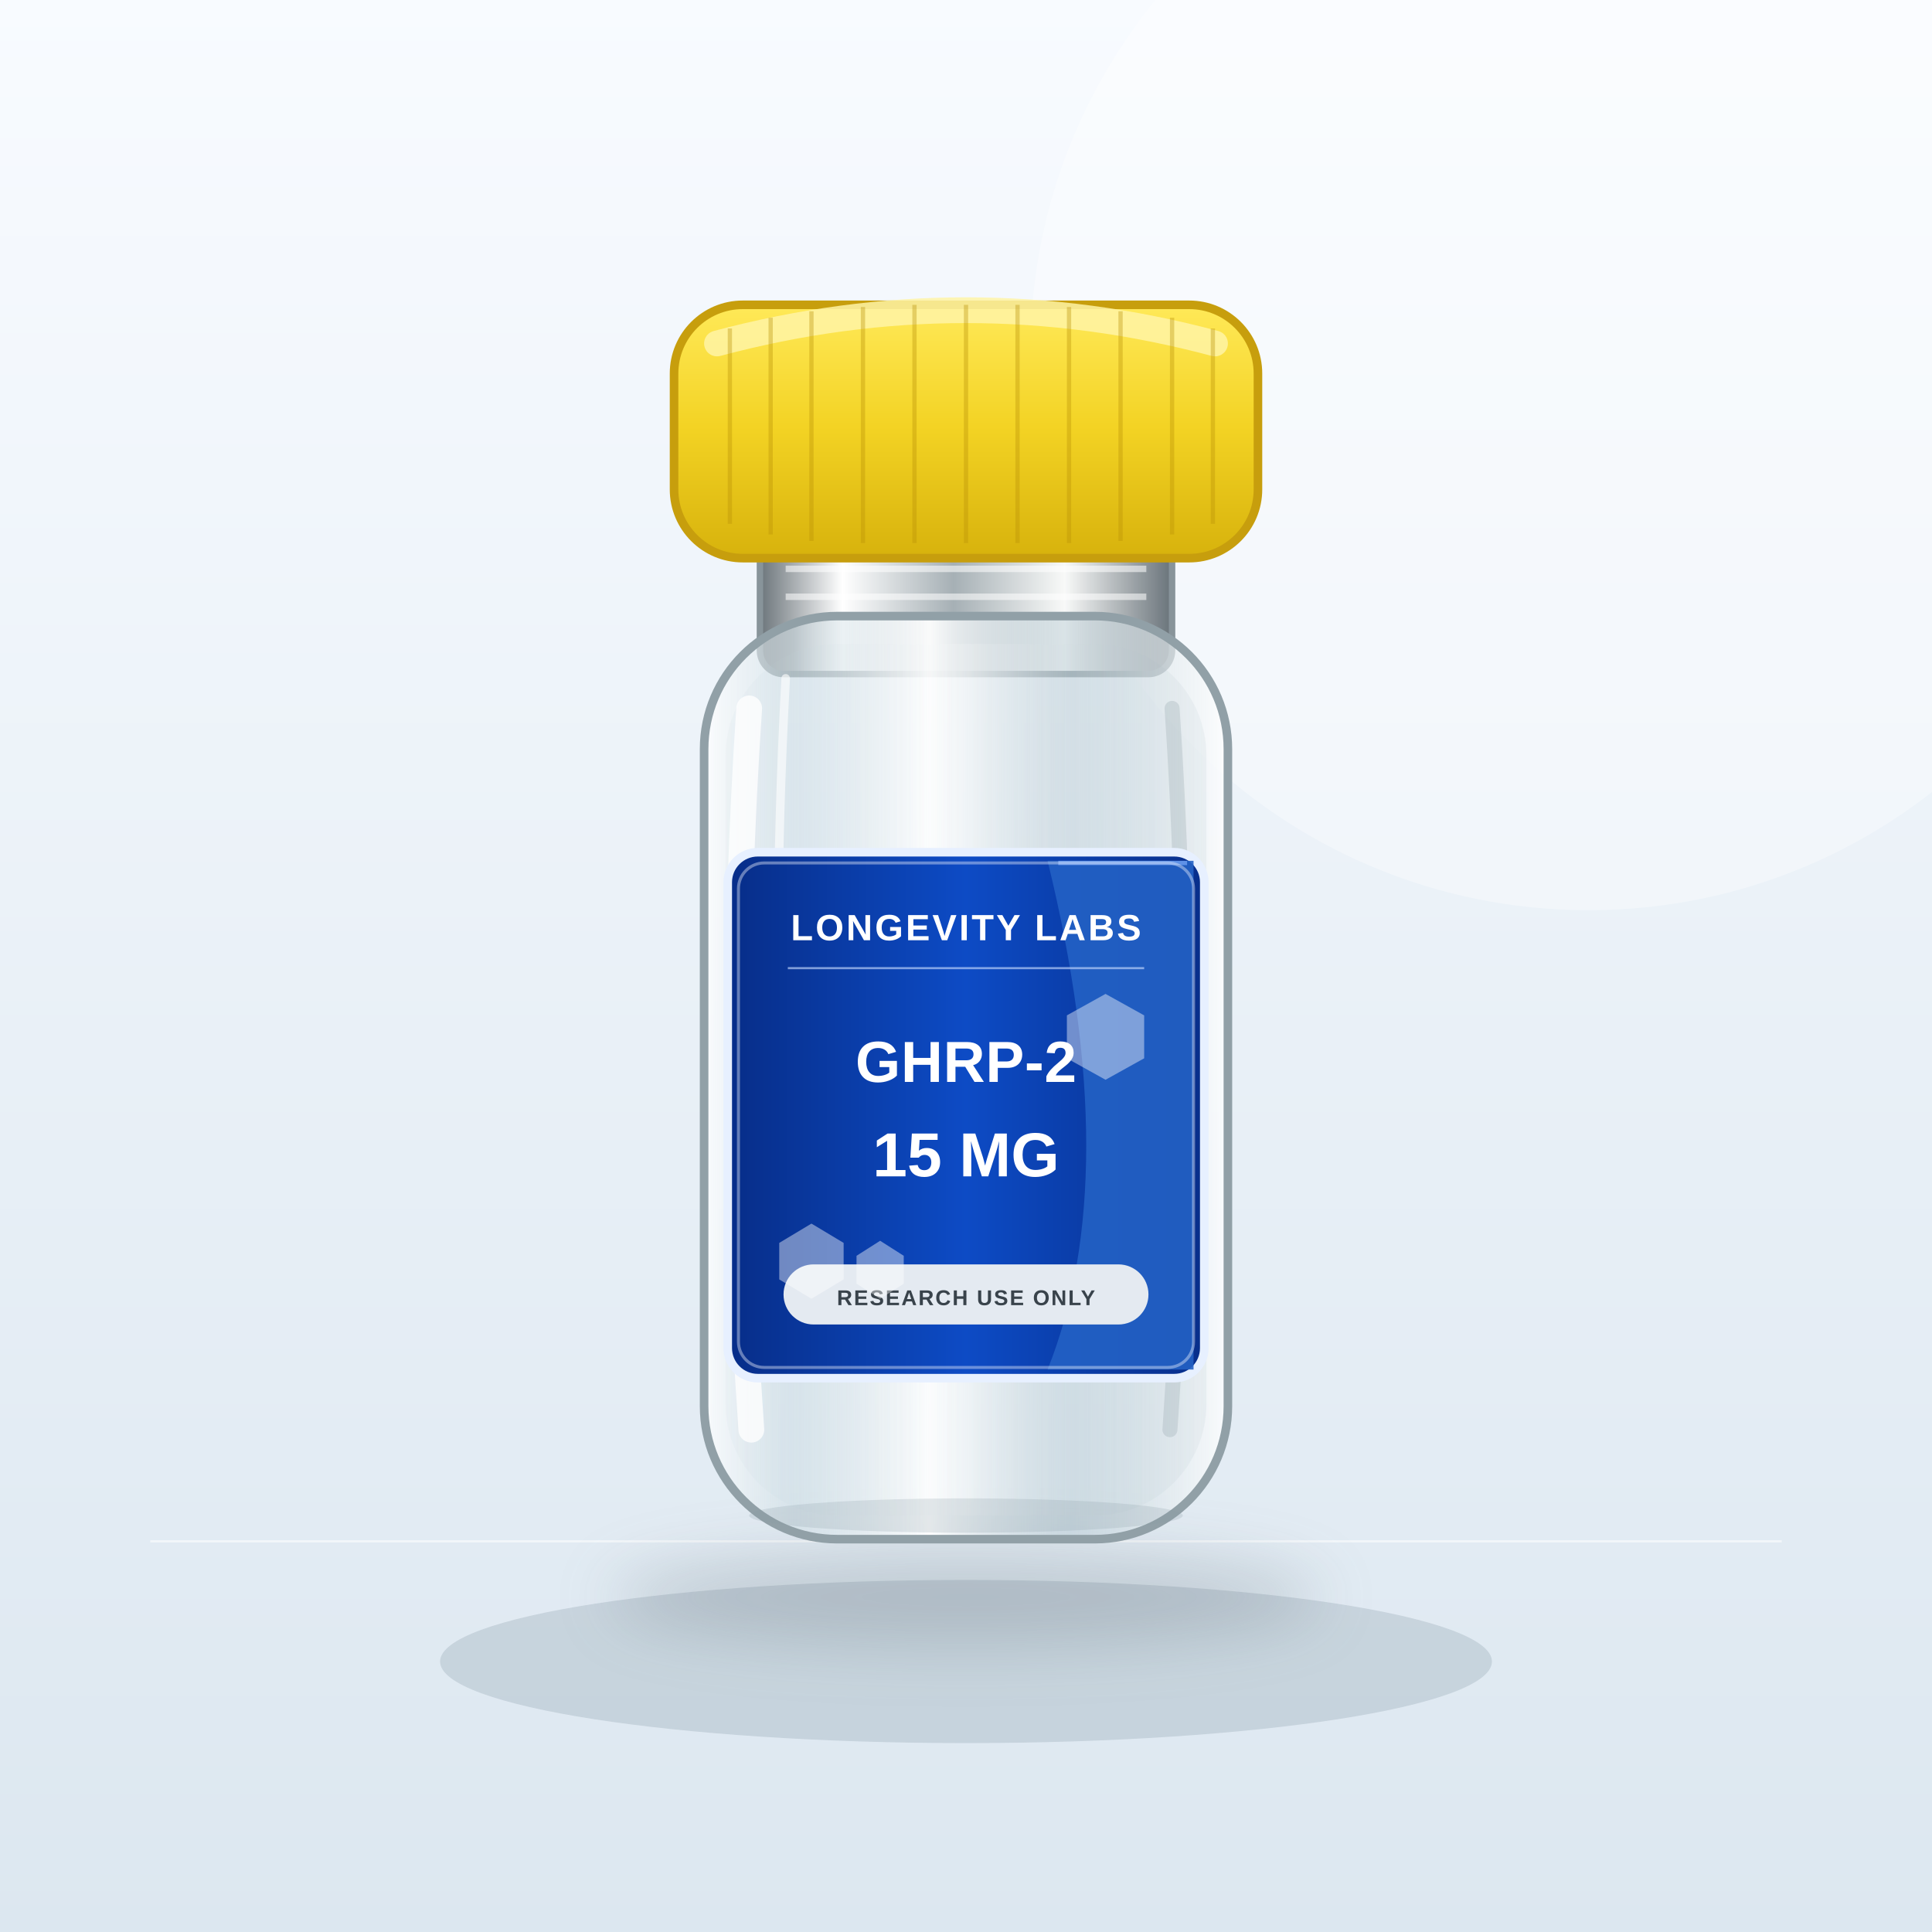
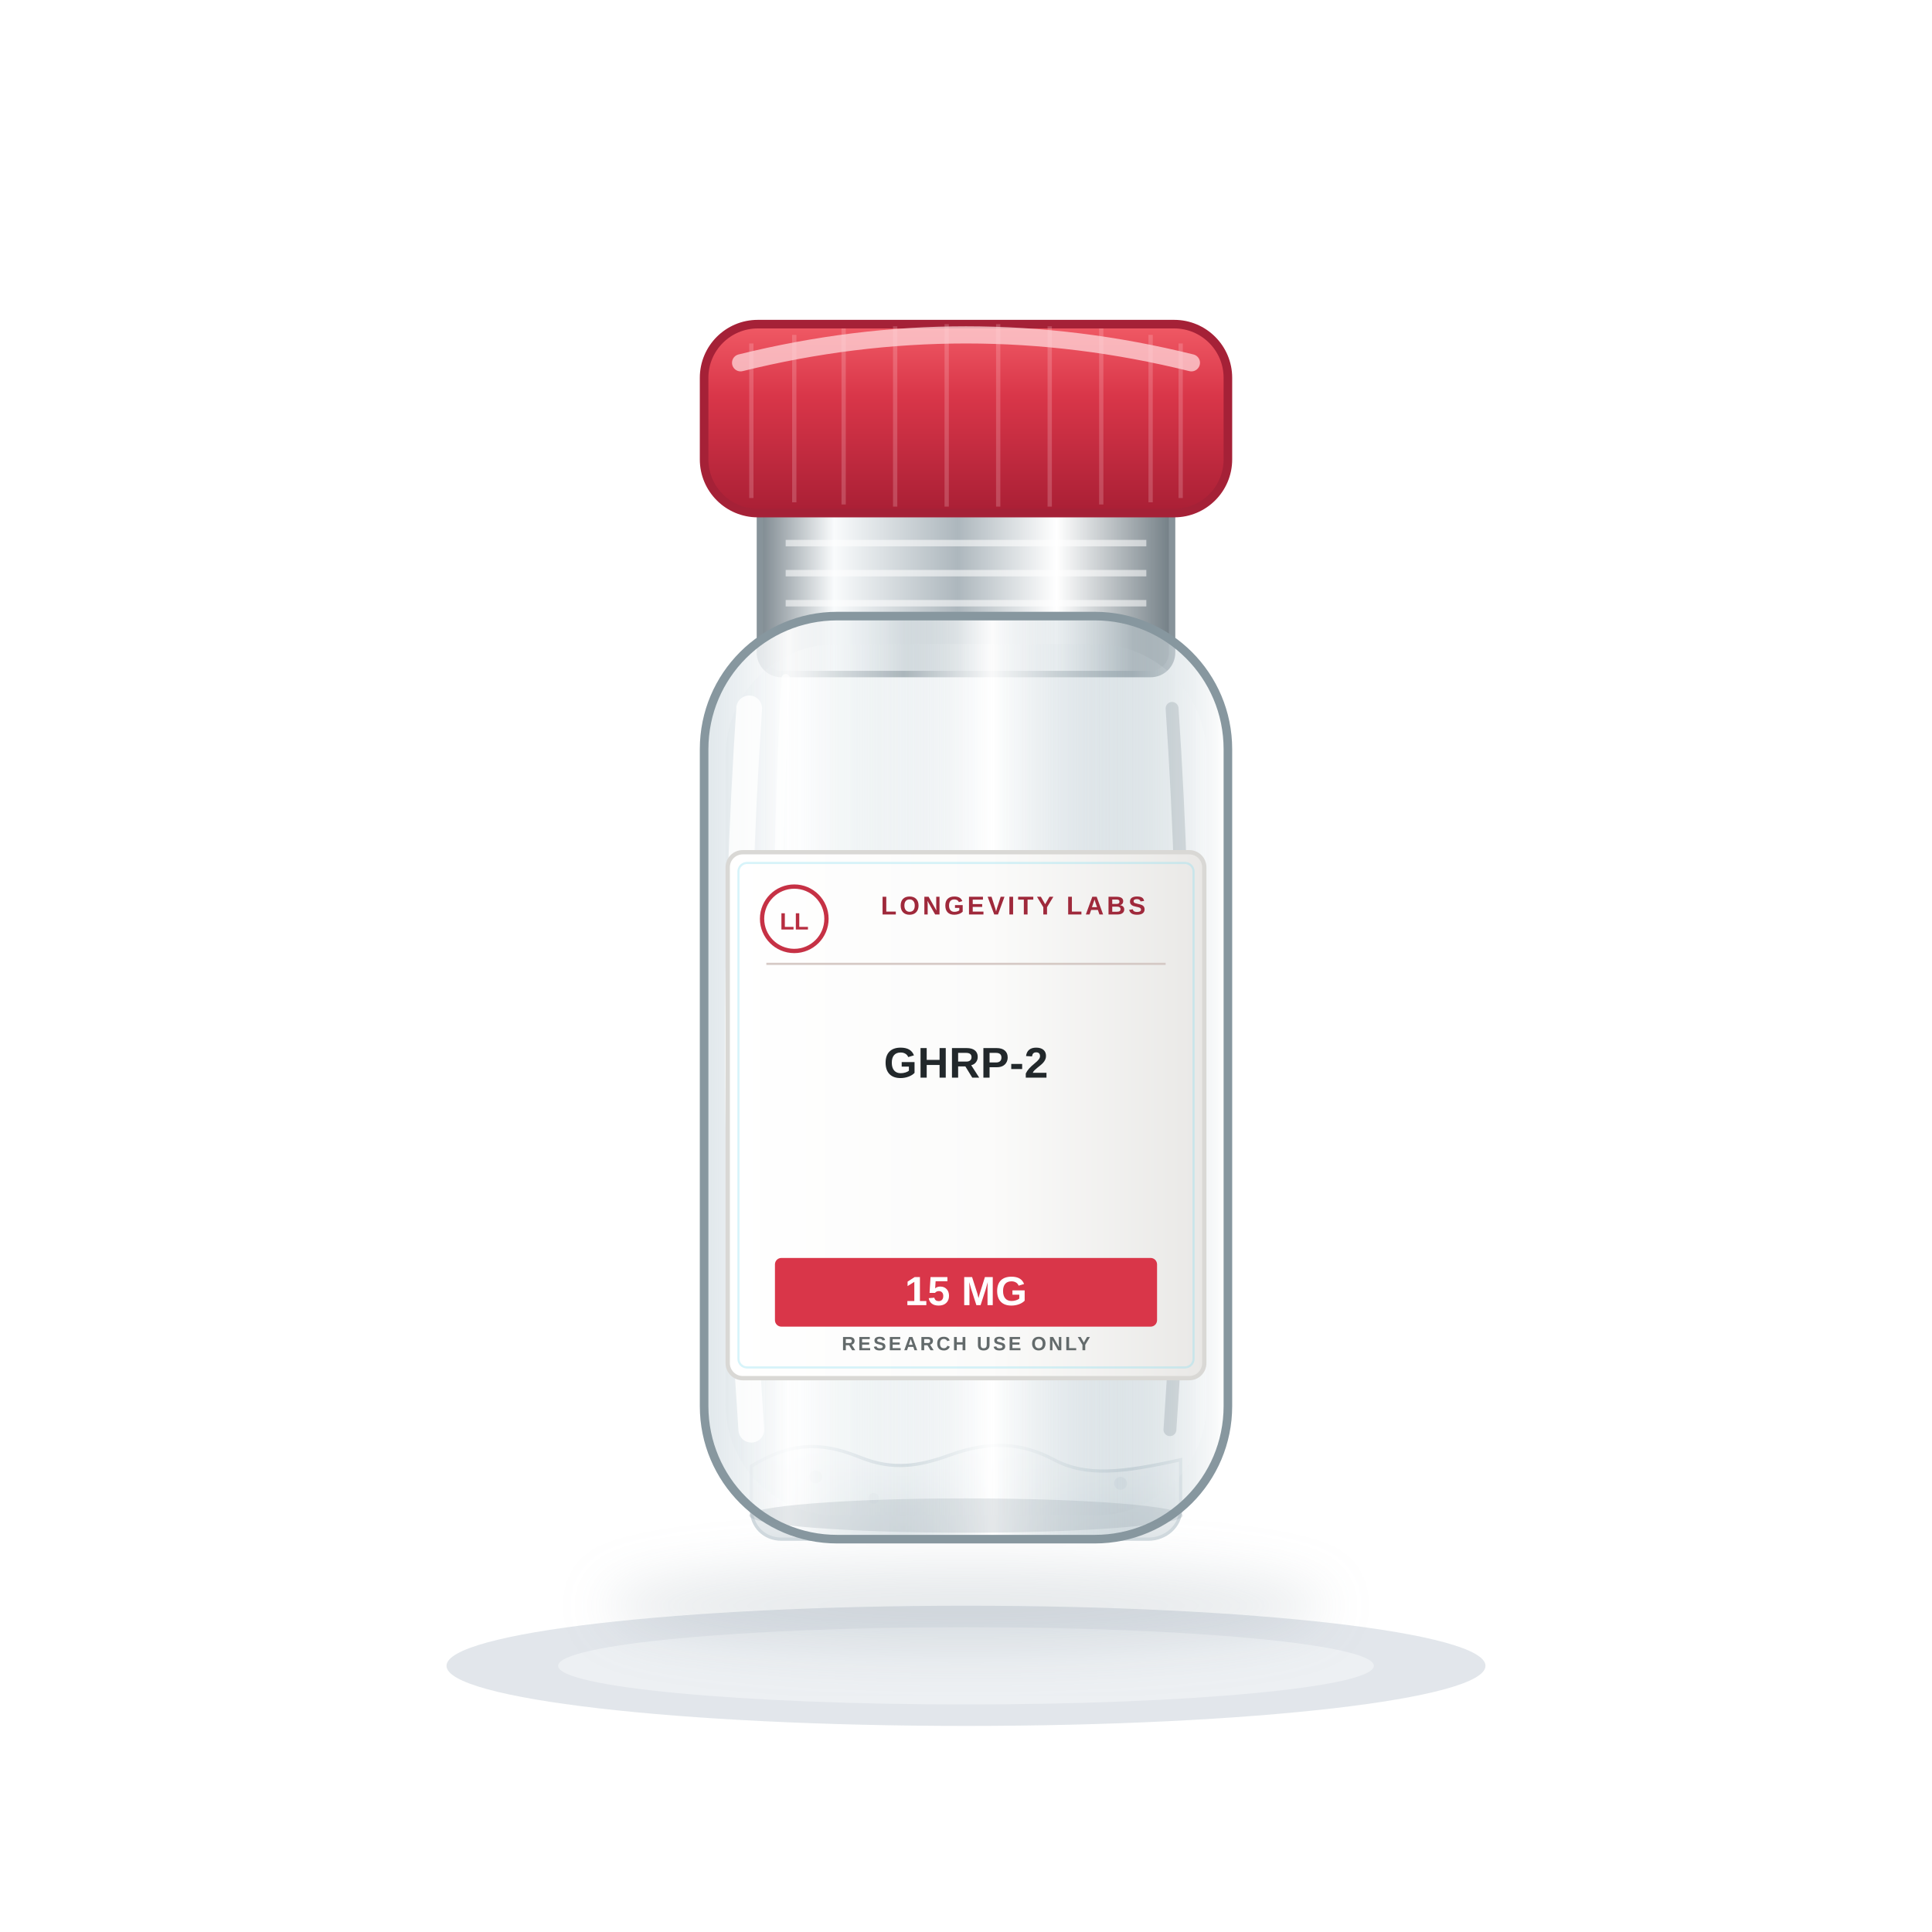
<svg xmlns="http://www.w3.org/2000/svg" width="900" height="900" viewBox="0 0 900 900" role="img" aria-labelledby="title desc">
  <defs>
-     <linearGradient id="vialBg" x2="0" y2="1">
-       <stop stop-color="#f8fbff" />
-       <stop offset="1" stop-color="#dce7f0" />
+     <linearGradient id="glass" x2="1">
+       <stop stop-color="#d8e1e6" stop-opacity=".78" />
+       <stop offset=".16" stop-color="#fff" stop-opacity=".92" />
+       <stop offset=".38" stop-color="#dbe4e8" stop-opacity=".36" />
+       <stop offset=".55" stop-color="#fff" stop-opacity=".92" />
+       <stop offset=".82" stop-color="#b9c8cf" stop-opacity=".42" />
+       <stop offset="1" stop-color="#fff" stop-opacity=".88" />
+     </linearGradient>
+     <linearGradient id="redCap" x2="0" y2="1">
+       <stop stop-color="#f05a65" />
+       <stop offset=".38" stop-color="#d93649" />
+       <stop offset="1" stop-color="#a91f35" />
    </linearGradient>
    <linearGradient id="silver" x2="1">
-       <stop stop-color="#6c757b" />
-       <stop offset=".2" stop-color="#fff" />
-       <stop offset=".47" stop-color="#a6b0b5" />
-       <stop offset=".74" stop-color="#f8f9f8" />
-       <stop offset="1" stop-color="#69737a" />
+       <stop stop-color="#7e8990" />
+       <stop offset=".18" stop-color="#f9fbfc" />
+       <stop offset=".48" stop-color="#adb7bd" />
+       <stop offset=".72" stop-color="#fff" />
+       <stop offset="1" stop-color="#727e85" />
    </linearGradient>
-     <linearGradient id="yellowCap" x2="0" y2="1">
-       <stop stop-color="#ffe958" />
-       <stop offset=".48" stop-color="#f3d324" />
-       <stop offset="1" stop-color="#d7b20c" />
+     <linearGradient id="label" x2="1">
+       <stop stop-color="#fff" />
+       <stop offset=".55" stop-color="#fbfbfa" />
+       <stop offset="1" stop-color="#e9e8e6" />
    </linearGradient>
-     <linearGradient id="vialGlass" x2="1">
-       <stop stop-color="#fff" stop-opacity=".78" />
-       <stop offset=".17" stop-color="#cedde4" stop-opacity=".5" />
-       <stop offset=".43" stop-color="#fff" stop-opacity=".92" />
-       <stop offset=".7" stop-color="#b8cbd4" stop-opacity=".48" />
-       <stop offset="1" stop-color="#fff" stop-opacity=".8" />
+     <linearGradient id="powder" x2="0" y2="1">
+       <stop stop-color="#fff" />
+       <stop offset="1" stop-color="#dfe5e8" />
    </linearGradient>
-     <linearGradient id="innerGlass" x2="1">
-       <stop stop-color="#a8c1ca" stop-opacity=".2" />
-       <stop offset=".5" stop-color="#fff" stop-opacity=".5" />
-       <stop offset="1" stop-color="#91a9b2" stop-opacity=".28" />
-     </linearGradient>
-     <linearGradient id="labelBlue" x2="1">
-       <stop stop-color="#072d88" />
-       <stop offset=".5" stop-color="#0d4bc5" />
-       <stop offset="1" stop-color="#082e8a" />
-     </linearGradient>
-     <linearGradient id="clearGlass" x2="1">
-       <stop stop-color="#fff" stop-opacity=".72" />
-       <stop offset=".22" stop-color="#d5e0e4" stop-opacity=".48" />
-       <stop offset=".48" stop-color="#fff" stop-opacity=".86" />
-       <stop offset=".72" stop-color="#aec0c9" stop-opacity=".4" />
-       <stop offset="1" stop-color="#fff" stop-opacity=".72" />
-     </linearGradient>
-     <linearGradient id="goldMetal" x2="1">
-       <stop stop-color="#8a713d" />
-       <stop offset=".25" stop-color="#f2d879" />
-       <stop offset=".53" stop-color="#b18d2e" />
-       <stop offset=".8" stop-color="#f5da77" />
-       <stop offset="1" stop-color="#96782b" />
-     </linearGradient>
-     <linearGradient id="darkGlass" x2="1">
-       <stop stop-color="#080b0c" />
-       <stop offset=".26" stop-color="#25292a" />
-       <stop offset=".5" stop-color="#090b0b" />
-       <stop offset=".76" stop-color="#242727" />
-       <stop offset="1" stop-color="#080a0a" />
-     </linearGradient>
-     <filter id="softShadow" x="-50%" y="-100%" width="200%" height="300%">
-       <feGaussianBlur stdDeviation="14" />
+     <filter id="shadow" x="-40%" y="-60%" width="180%" height="220%">
+       <feGaussianBlur stdDeviation="12" />
    </filter>
  </defs>
-   <rect width="900" height="900" fill="url(#vialBg)" />
-   <ellipse cx="450" cy="774" rx="245" ry="38" fill="#6d8290" opacity=".22" />
-   <circle cx="740" cy="164" r="260" fill="#fff" opacity=".34" />
-   <path d="M70 718h760" stroke="#fff" stroke-opacity=".58" />
+   <rect width="900" height="900" fill="#fff" />
+   <ellipse cx="450" cy="776" rx="242" ry="28" fill="#d5dce2" opacity=".7" />
+   <ellipse cx="450" cy="776" rx="190" ry="18" fill="#edf0f3" />
+   <ellipse cx="450" cy="748" rx="168" ry="19" fill="#7d8d98" opacity=".19" filter="url(#shadow)" />
  <g>
+     <path d="M350 683c21-13 36-10 51-4 15 6 27 4 41-1 19-7 34-6 49 2 15 8 32 6 59 0v23c0 8-7 14-15 14H364c-8 0-14-6-14-14z" fill="url(#powder)" stroke="#cfd8dd" stroke-width="1.5" />
+     <circle cx="380" cy="688" r="3" fill="#e5e9eb" />
+     <circle cx="407" cy="698" r="2.5" fill="#e5e9eb" />
+     <circle cx="522" cy="691" r="3" fill="#e3e8eb" />
+     <rect x="354" y="230" width="192" height="84" rx="10" fill="url(#silver)" stroke="#87939a" stroke-width="3" />
+     <path d="M366 253h168M366 267h168M366 281h168" stroke="#fff" stroke-opacity=".55" stroke-width="3" />
+     <rect x="328" y="151" width="244" height="88" rx="25" fill="url(#redCap)" stroke="#a52137" stroke-width="4" />
+     <path d="M345 169Q450 143 555 169" fill="none" stroke="#ffd9dc" stroke-width="8" stroke-linecap="round" opacity=".74" />
+     <g stroke="#ffd9dc" stroke-opacity=".22" stroke-width="2">
+       <path d="M350 160v72M370 156v78M393 153v82M417 152v84M441 151v85M465 151v85M489 152v84M513 153v82M536 156v78M550 160v72" />
+     </g>
+     <rect x="328" y="287" width="244" height="430" rx="62" fill="url(#glass)" stroke="#87979f" stroke-width="4" />
+     <rect x="338" y="300" width="224" height="406" rx="52" fill="url(#glass)" opacity=".28" />
+     <path d="M349 330Q338 493 350 666" fill="none" stroke="#fff" stroke-width="12" stroke-linecap="round" opacity=".82" />
+     <path d="M366 316Q359 445 366 558" fill="none" stroke="#fff" stroke-width="4" stroke-linecap="round" opacity=".68" />
+     <path d="M546 330Q557 493 545 666" fill="none" stroke="#71818a" stroke-width="6" stroke-linecap="round" opacity=".24" />
+     <ellipse cx="450" cy="706" rx="101" ry="8" fill="#82929b" opacity=".2" />
    <g>
-       <ellipse cx="450" cy="744" rx="166" ry="22" fill="#52616a" opacity=".22" filter="url(#softShadow)" />
-       <rect x="354" y="239" width="192" height="75" rx="11" fill="url(#silver)" stroke="#88949a" stroke-width="3" />
-       <path d="M366 252h168M366 265h168M366 278h168" stroke="#fff" stroke-opacity=".55" stroke-width="3" />
-       <rect x="314" y="142" width="272" height="118" rx="32" fill="url(#yellowCap)" stroke="#c79e0d" stroke-width="4" />
-       <path d="M334 160Q450 129 566 160" fill="none" stroke="#fff4a6" stroke-width="12" stroke-linecap="round" opacity=".84" />
-       <g stroke="#b88f08" stroke-opacity=".37" stroke-width="2">
-         <path d="M340 153v91M359 148v101M378 145v107M402 143v110M426 142v111M450 142v111M474 142v111M498 143v110M522 145v107M546 148v101M565 153v91" />
-       </g>
-       <rect x="328" y="287" width="244" height="430" rx="62" fill="url(#vialGlass)" stroke="#91a0a7" stroke-width="4" />
-       <rect x="338" y="300" width="224" height="406" rx="52" fill="url(#innerGlass)" opacity=".34" />
-       <path d="M349 330Q338 493 350 666" fill="none" stroke="#fff" stroke-width="12" stroke-linecap="round" opacity=".78" />
-       <path d="M366 316Q359 445 366 558" fill="none" stroke="#fff" stroke-width="4" stroke-linecap="round" opacity=".6" />
-       <path d="M546 330Q557 493 545 666" fill="none" stroke="#90a1a9" stroke-width="7" stroke-linecap="round" opacity=".28" />
-       <ellipse cx="450" cy="706" rx="101" ry="8" fill="#879aa4" opacity=".22" />
-       <rect x="339" y="397" width="222" height="245" rx="14" fill="url(#labelBlue)" stroke="#e7f0ff" stroke-width="4" />
-       <path d="M488 401h68v237h-68q36-90 0-237" fill="#2260c4" opacity=".9" />
-       <path d="M493 402h60" stroke="#71a2f3" stroke-width="2" opacity=".76" />
-       <text x="450" y="438" text-anchor="middle" fill="#fff" font-family="Arial,sans-serif" font-size="17" font-weight="800" letter-spacing="1.1">LONGEVITY LABS</text>
-       <path d="M367 451h166" stroke="#c8dcff" stroke-opacity=".62" />
-       <text x="450" y="504" text-anchor="middle" fill="#fff" font-family="Arial,sans-serif" font-size="27" font-weight="800" letter-spacing=".2">GHRP-2</text>
-       <text x="450" y="548" text-anchor="middle" fill="#fff" font-family="Arial,sans-serif" font-size="29" font-weight="800">15 MG</text>
-       <rect x="365" y="589" width="170" height="28" rx="14" fill="#e4eaf1" />
-       <text x="450" y="608" text-anchor="middle" fill="#39434b" font-family="Arial,sans-serif" font-size="10" font-weight="700" letter-spacing=".7">RESEARCH USE ONLY</text>
-       <g fill="#fff" opacity=".42">
-         <path d="m515 463 18 10v20l-18 10-18-10v-20z" />
-         <path d="m378 570 15 9v17l-15 9-15-9v-17z" />
-         <path d="m410 578 11 7v13l-11 7-11-7v-13z" />
-       </g>
-       <rect x="344" y="402" width="212" height="235" rx="12" fill="none" stroke="#f5f8ff" stroke-opacity=".4" stroke-width="1.4" />
+       <rect x="339" y="397" width="222" height="245" rx="7" fill="url(#label)" stroke="#d9d8d5" stroke-width="2" />
+       <circle cx="370" cy="428" r="15" fill="none" stroke="#c63145" stroke-width="2" />
+       <text x="370" y="433" text-anchor="middle" fill="#b72d40" font-family="Arial,sans-serif" font-size="11" font-weight="800">LL</text>
+       <text x="472" y="426" text-anchor="middle" fill="#9f293b" font-family="Arial,sans-serif" font-size="12" font-weight="800" letter-spacing="1.4">LONGEVITY LABS</text>
+       <path d="M357 449h186" stroke="#d4c8c4" stroke-opacity=".95" />
+       <text x="450" y="502" text-anchor="middle" fill="#22282b" font-family="Arial,sans-serif" font-size="20" font-weight="700" letter-spacing=".2">GHRP-2</text>
+       <rect x="361" y="586" width="178" height="32" rx="3" fill="#d93649" />
+       <text x="450" y="608" text-anchor="middle" fill="#fff" font-family="Arial,sans-serif" font-size="19" font-weight="800">15 MG</text>
+       <text x="450" y="629" text-anchor="middle" fill="#636a6b" font-family="Arial,sans-serif" font-size="9" font-weight="700" letter-spacing="1.1">RESEARCH USE ONLY</text>
    </g>
+     <rect x="344" y="402" width="212" height="235" rx="4" fill="none" stroke="#87dff0" stroke-opacity=".33" />
  </g>
</svg>
